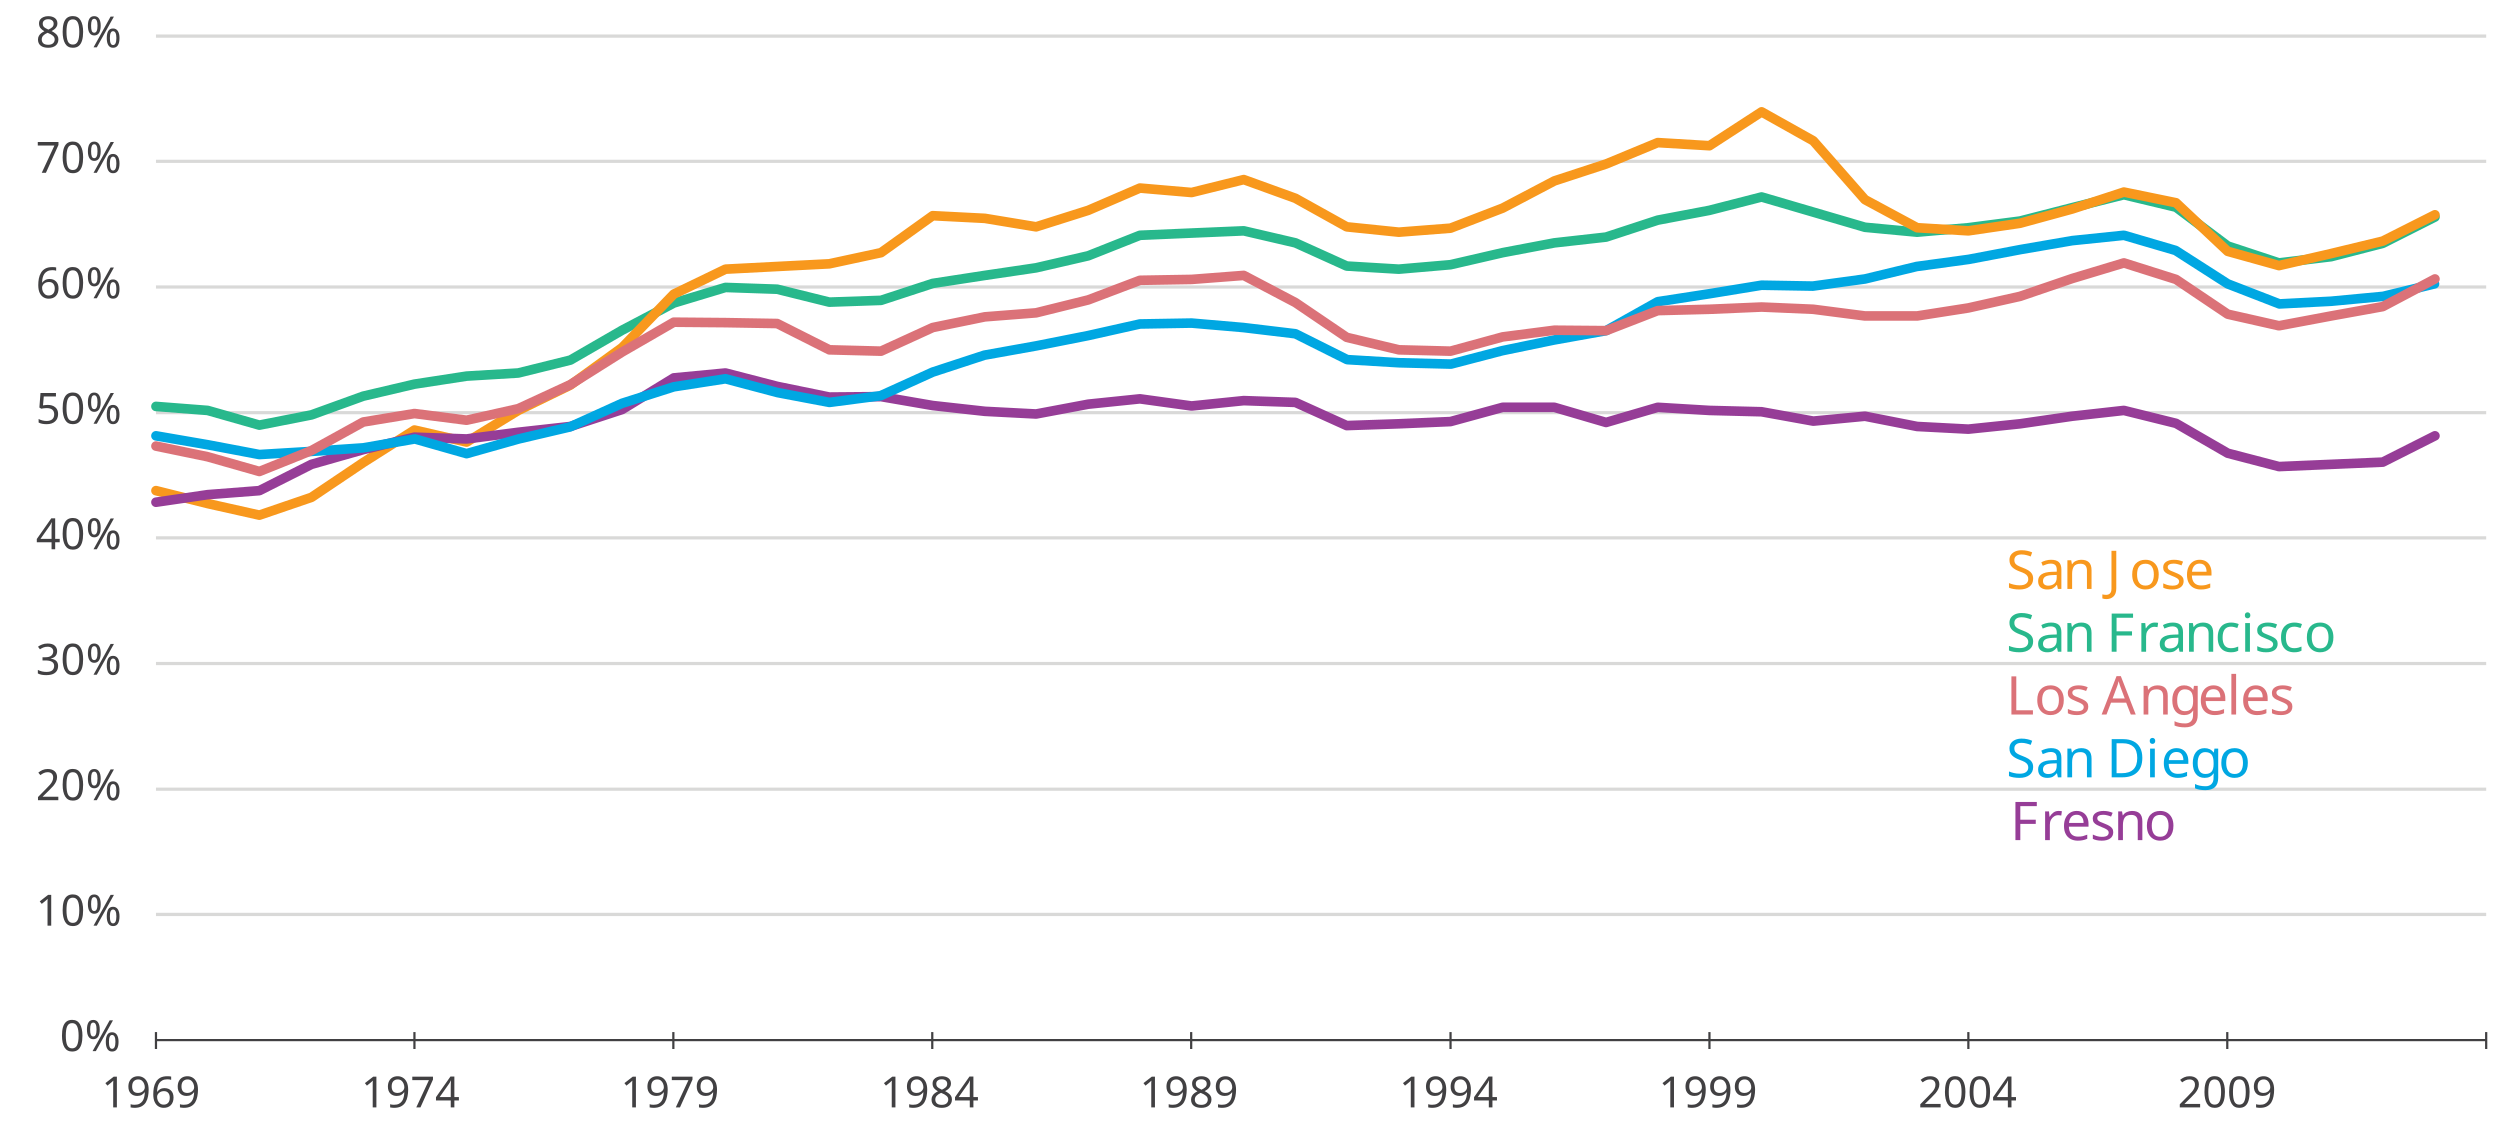
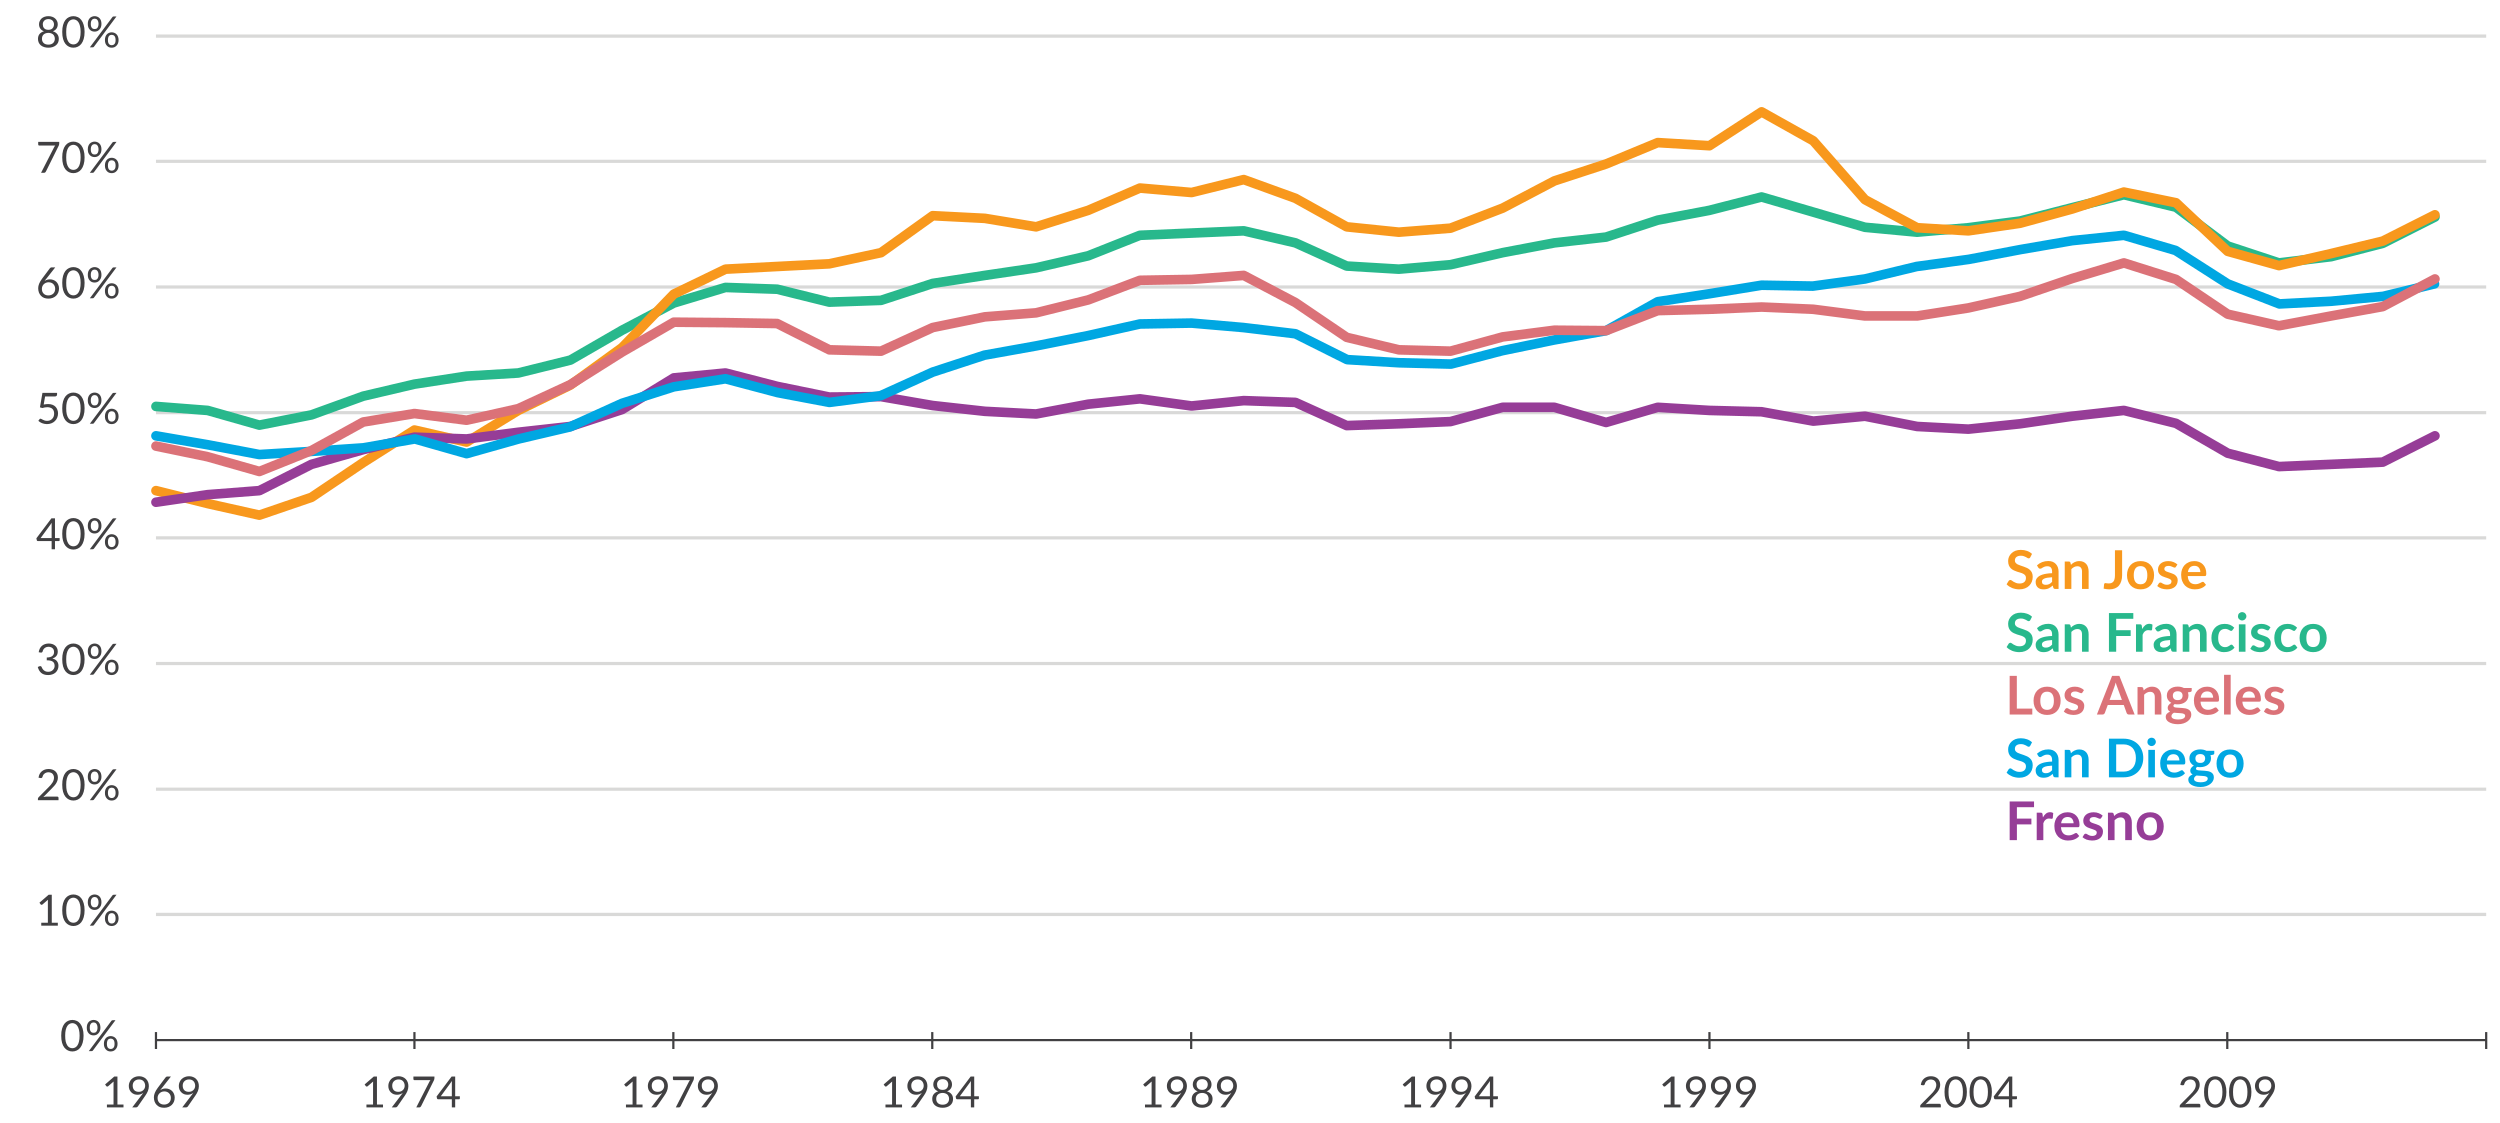
<svg xmlns="http://www.w3.org/2000/svg" version="1.1" id="Layer_1" x="0px" y="0px" viewBox="0 0 561 252" style="enable-background:new 0 0 561 252;" xml:space="preserve">
  <style type="text/css">
	.st0{fill:#414042;}
- 	.st1{font-family:'Lato-Regular';}
+ 	.st1{font-family:'Lato';font-weight:400;}
	.st2{font-size:9.677px;}
	.st3{fill:none;stroke:#D9D9D8;stroke-width:0.72;stroke-linejoin:round;stroke-miterlimit:10;}
	.st4{fill:none;stroke:#414042;stroke-width:0.5;stroke-linejoin:round;stroke-miterlimit:10;}
	.st5{fill:none;stroke:#28B88C;stroke-width:2.16;stroke-linecap:round;stroke-linejoin:round;stroke-miterlimit:10;}
	.st6{fill:none;stroke:#F8981D;stroke-width:2.16;stroke-linecap:round;stroke-linejoin:round;stroke-miterlimit:10;}
	.st7{fill:none;stroke:#963D97;stroke-width:2.16;stroke-linecap:round;stroke-linejoin:round;stroke-miterlimit:10;}
	.st8{fill:#00A7E2;}
- 	.st9{font-family:'Lato-Heavy';}
+ 	.st9{font-family:'Lato';font-weight:700;}
	.st10{font-size:12px;}
	.st11{fill:#28B88C;}
	.st12{fill:#F8981D;}
	.st13{fill:#DB7278;}
	.st14{fill:#963D97;}
	.st15{fill:none;stroke:#00A7E2;stroke-width:2.16;stroke-linecap:round;stroke-linejoin:round;stroke-miterlimit:10;}
	.st16{fill:none;stroke:#DB7278;stroke-width:2.16;stroke-linecap:round;stroke-linejoin:round;stroke-miterlimit:10;}
</style>
-   <text transform="matrix(1 0 0 1 22.79 248.5059)" class="st0 st1 st2">1969 </text>
-   <text transform="matrix(1 0 0 1 81.0259 248.5059)" class="st0 st1 st2">1974 </text>
-   <text transform="matrix(1 0 0 1 139.2617 248.5059)" class="st0 st1 st2">1979 </text>
-   <text transform="matrix(1 0 0 1 197.4976 248.5059)" class="st0 st1 st2">1984 </text>
-   <text transform="matrix(1 0 0 1 255.7334 248.5059)" class="st0 st1 st2">1989 </text>
-   <text transform="matrix(1 0 0 1 313.9692 248.5059)" class="st0 st1 st2">1994 </text>
-   <text transform="matrix(1 0 0 1 372.2051 248.5059)" class="st0 st1 st2">1999 </text>
-   <text transform="matrix(1 0 0 1 430.4409 248.5059)" class="st0 st1 st2">2004 </text>
-   <text transform="matrix(1 0 0 1 488.6771 248.5059)" class="st0 st1 st2">2009 </text>
+   <text transform="matrix(1 0 0 1 22.79 248.5059)" class="st0 st1 st2">1969</text>
+   <text transform="matrix(1 0 0 1 81.0259 248.5059)" class="st0 st1 st2">1974</text>
+   <text transform="matrix(1 0 0 1 139.2617 248.5059)" class="st0 st1 st2">1979</text>
+   <text transform="matrix(1 0 0 1 197.4976 248.5059)" class="st0 st1 st2">1984</text>
+   <text transform="matrix(1 0 0 1 255.7334 248.5059)" class="st0 st1 st2">1989</text>
+   <text transform="matrix(1 0 0 1 313.9692 248.5059)" class="st0 st1 st2">1994</text>
+   <text transform="matrix(1 0 0 1 372.2051 248.5059)" class="st0 st1 st2">1999</text>
+   <text transform="matrix(1 0 0 1 430.4409 248.5059)" class="st0 st1 st2">2004</text>
+   <text transform="matrix(1 0 0 1 488.6771 248.5059)" class="st0 st1 st2">2009</text>
  <path class="st3" d="M35,205.2h522.9 M35,177.1h522.9 M35,148.9h522.9 M35,120.7h522.9 M35,92.6h522.9 M35,64.4h522.9 M35,36.2  h522.9 M35,8.1h522.9" />
  <line class="st4" x1="35" y1="233.4" x2="557.9" y2="233.4" />
  <path class="st4" d="M35,231.6v3.8 M93,231.6v3.8 M151.1,231.6v3.8 M209.2,231.6v3.8 M267.3,231.6v3.8 M325.5,231.6v3.8   M383.6,231.6v3.8 M441.7,231.6v3.8 M499.8,231.6v3.8 M557.9,231.6v3.8" />
-   <polyline class="st5" points="35,91.2 46.6,92.1 58.2,95.4 69.9,93.1 81.5,88.9 93,86.2 104.7,84.4 116.3,83.7 128,80.8 139.6,74.1   151.2,68 162.8,64.5 174.4,64.9 186.1,67.8 197.7,67.4 209.3,63.6 221,61.8 232.5,60.1 244.2,57.4 255.8,52.8 267.4,52.3   279.1,51.8 290.7,54.5 302.2,59.7 313.9,60.4 325.5,59.4 337.2,56.7 348.8,54.5 360.4,53.2 372,49.4 383.6,47.2 395.3,44.2   406.9,47.6 418.5,51 430.2,52.1 441.7,51.1 453.3,49.6 465,46.6 476.6,43.7 488.3,46.5 499.9,55.2 511.4,59 523.1,57.6 534.7,54.6   546.4,48.7 " />
-   <polyline class="st6" points="35,110.1 46.6,113 58.2,115.6 69.9,111.6 81.5,103.8 93,96.5 104.7,99.2 116.3,92.1 128,86.4   139.6,78 151.2,66 162.8,60.4 174.4,59.8 186.1,59.2 197.7,56.7 209.3,48.4 221,49 232.5,50.9 244.2,47.2 255.8,42.2 267.4,43.2   279.1,40.3 290.7,44.5 302.2,50.9 313.9,52.1 325.5,51.2 337.2,46.7 348.8,40.6 360.4,36.8 372,32 383.6,32.7 395.3,25.1   406.9,31.6 418.5,44.8 430.2,51.1 441.7,51.8 453.3,50.1 465,46.9 476.6,43.1 488.3,45.5 499.9,56.4 511.4,59.6 523.1,56.9   534.7,54.1 546.4,48.2 " />
-   <polyline class="st7" points="35,112.7 46.6,111 58.2,110.1 69.9,104.2 81.5,100.9 93,98.1 104.7,98.5 116.3,97 128,95.7   139.6,91.9 151.2,84.8 162.8,83.7 174.4,86.7 186.1,89.1 197.7,89 209.3,91 221,92.3 232.5,92.9 244.2,90.7 255.8,89.5 267.4,91.1   279.1,89.9 290.7,90.3 302.2,95.5 313.9,95.1 325.5,94.6 337.2,91.4 348.8,91.4 360.4,94.8 372,91.4 383.6,92.1 395.3,92.4   406.9,94.5 418.5,93.4 430.2,95.7 441.7,96.3 453.3,95.1 465,93.4 476.6,92.1 488.3,95 499.9,101.7 511.4,104.7 523.1,104.2   534.7,103.7 546.4,97.8 " />
+   <polyline class="st5" points="35,91.2 46.6,92.1 58.2,95.4 69.9,93.1 81.5,88.9 93,86.2 104.7,84.4 116.3,83.7 128,80.8 139.6,74.1  151.2,68 162.8,64.5 174.4,64.9 186.1,67.8 197.7,67.4 209.3,63.6 221,61.8 232.5,60.1 244.2,57.4 255.8,52.8 267.4,52.3  279.1,51.8 290.7,54.5 302.2,59.7 313.9,60.4 325.5,59.4 337.2,56.7 348.8,54.5 360.4,53.2 372,49.4 383.6,47.2 395.3,44.2  406.9,47.6 418.5,51 430.2,52.1 441.7,51.1 453.3,49.6 465,46.6 476.6,43.7 488.3,46.5 499.9,55.2 511.4,59 523.1,57.6 534.7,54.6  546.4,48.7 " />
+   <polyline class="st6" points="35,110.1 46.6,113 58.2,115.6 69.9,111.6 81.5,103.8 93,96.5 104.7,99.2 116.3,92.1 128,86.4  139.6,78 151.2,66 162.8,60.4 174.4,59.8 186.1,59.2 197.7,56.7 209.3,48.4 221,49 232.5,50.9 244.2,47.2 255.8,42.2 267.4,43.2  279.1,40.3 290.7,44.5 302.2,50.9 313.9,52.1 325.5,51.2 337.2,46.7 348.8,40.6 360.4,36.8 372,32 383.6,32.7 395.3,25.1  406.9,31.6 418.5,44.8 430.2,51.1 441.7,51.8 453.3,50.1 465,46.9 476.6,43.1 488.3,45.5 499.9,56.4 511.4,59.6 523.1,56.9  534.7,54.1 546.4,48.2 " />
+   <polyline class="st7" points="35,112.7 46.6,111 58.2,110.1 69.9,104.2 81.5,100.9 93,98.1 104.7,98.5 116.3,97 128,95.7  139.6,91.9 151.2,84.8 162.8,83.7 174.4,86.7 186.1,89.1 197.7,89 209.3,91 221,92.3 232.5,92.9 244.2,90.7 255.8,89.5 267.4,91.1  279.1,89.9 290.7,90.3 302.2,95.5 313.9,95.1 325.5,94.6 337.2,91.4 348.8,91.4 360.4,94.8 372,91.4 383.6,92.1 395.3,92.4  406.9,94.5 418.5,93.4 430.2,95.7 441.7,96.3 453.3,95.1 465,93.4 476.6,92.1 488.3,95 499.9,101.7 511.4,104.7 523.1,104.2  534.7,103.7 546.4,97.8 " />
  <g>
    <text transform="matrix(1 0 0 1 13.4385 235.8721)">
-       <tspan x="0" y="0" class="st0 st1 st2">0</tspan>
-       <tspan x="5.6" y="0" class="st0 st1 st2">%</tspan>
+       <tspan x="0" y="0" class="st0 st1 st2">0%</tspan>
    </text>
  </g>
  <g>
    <text transform="matrix(1 0 0 1 8.0552 207.7207)">
-       <tspan x="0" y="0" class="st0 st1 st2">10</tspan>
-       <tspan x="11.2" y="0" class="st0 st1 st2">%</tspan>
+       <tspan x="0" y="0" class="st0 st1 st2">10%</tspan>
    </text>
  </g>
  <g>
    <text transform="matrix(1 0 0 1 8.0552 179.5635)">
-       <tspan x="0" y="0" class="st0 st1 st2">20</tspan>
-       <tspan x="11.2" y="0" class="st0 st1 st2">%</tspan>
+       <tspan x="0" y="0" class="st0 st1 st2">20%</tspan>
    </text>
  </g>
  <g>
    <text transform="matrix(1 0 0 1 8.0552 151.4062)">
-       <tspan x="0" y="0" class="st0 st1 st2">30</tspan>
-       <tspan x="11.2" y="0" class="st0 st1 st2">%</tspan>
+       <tspan x="0" y="0" class="st0 st1 st2">30%</tspan>
    </text>
  </g>
  <g>
    <text transform="matrix(1 0 0 1 8.0552 123.2495)">
-       <tspan x="0" y="0" class="st0 st1 st2">40</tspan>
-       <tspan x="11.2" y="0" class="st0 st1 st2">%</tspan>
+       <tspan x="0" y="0" class="st0 st1 st2">40%</tspan>
    </text>
  </g>
  <g>
    <text transform="matrix(1 0 0 1 8.0552 95.0923)">
-       <tspan x="0" y="0" class="st0 st1 st2">50</tspan>
-       <tspan x="11.2" y="0" class="st0 st1 st2">%</tspan>
+       <tspan x="0" y="0" class="st0 st1 st2">50%</tspan>
    </text>
  </g>
  <g>
    <text transform="matrix(1 0 0 1 8.0552 66.9351)">
-       <tspan x="0" y="0" class="st0 st1 st2">60</tspan>
-       <tspan x="11.2" y="0" class="st0 st1 st2">%</tspan>
+       <tspan x="0" y="0" class="st0 st1 st2">60%</tspan>
    </text>
  </g>
  <g>
    <text transform="matrix(1 0 0 1 8.0552 38.7783)">
-       <tspan x="0" y="0" class="st0 st1 st2">70</tspan>
-       <tspan x="11.2" y="0" class="st0 st1 st2">%</tspan>
+       <tspan x="0" y="0" class="st0 st1 st2">70%</tspan>
    </text>
  </g>
  <g>
    <text transform="matrix(1 0 0 1 8.0552 10.626)">
-       <tspan x="0" y="0" class="st0 st1 st2">80</tspan>
-       <tspan x="11.2" y="0" class="st0 st1 st2">%</tspan>
+       <tspan x="0" y="0" class="st0 st1 st2">80%</tspan>
    </text>
  </g>
-   <text transform="matrix(1 0 0 1 450.2056 174.4306)">
-     <tspan x="0" y="0" class="st8 st9 st10">S</tspan>
-     <tspan x="6.6" y="0" class="st8 st9 st10">a</tspan>
-     <tspan x="12.7" y="0" class="st8 st9 st10">n</tspan>
-     <tspan x="19.6" y="0" class="st8 st9 st10"> </tspan>
-     <tspan x="22.5" y="0" class="st8 st9 st10">Di</tspan>
-     <tspan x="34.7" y="0" class="st8 st9 st10">e</tspan>
-     <tspan x="41.2" y="0" class="st8 st9 st10">g</tspan>
-     <tspan x="47.6" y="0" class="st8 st9 st10">o</tspan>
+   <text transform="matrix(1 0 0 1 450 174.4306)">
+     <tspan x="0" y="0" class="st8 st9 st10">San Diego</tspan>
  </text>
-   <text transform="matrix(1 0 0 1 450.2046 146.2492)">
-     <tspan x="0" y="0" class="st11 st9 st10">S</tspan>
-     <tspan x="6.6" y="0" class="st11 st9 st10">a</tspan>
-     <tspan x="12.7" y="0" class="st11 st9 st10">n</tspan>
-     <tspan x="19.6" y="0" class="st11 st9 st10"> </tspan>
-     <tspan x="22.5" y="0" class="st11 st9 st10">F</tspan>
-     <tspan x="29.3" y="0" class="st11 st9 st10">r</tspan>
-     <tspan x="33.9" y="0" class="st11 st9 st10">a</tspan>
-     <tspan x="40" y="0" class="st11 st9 st10">n</tspan>
-     <tspan x="46.8" y="0" class="st11 st9 st10">c</tspan>
-     <tspan x="52.6" y="0" class="st11 st9 st10">i</tspan>
-     <tspan x="55.7" y="0" class="st11 st9 st10">s</tspan>
-     <tspan x="61" y="0" class="st11 st9 st10">c</tspan>
-     <tspan x="66.8" y="0" class="st11 st9 st10">o</tspan>
+   <text transform="matrix(1 0 0 1 450 146.2492)">
+     <tspan x="0" y="0" class="st11 st9 st10">San Francisco</tspan>
  </text>
-   <text transform="matrix(1 0 0 1 450.2056 132.1584)">
-     <tspan x="0" y="0" class="st12 st9 st10">S</tspan>
-     <tspan x="6.6" y="0" class="st12 st9 st10">a</tspan>
-     <tspan x="12.7" y="0" class="st12 st9 st10">n</tspan>
-     <tspan x="19.6" y="0" class="st12 st9 st10"> </tspan>
-     <tspan x="22.5" y="0" class="st12 st9 st10">J</tspan>
-     <tspan x="27.6" y="0" class="st12 st9 st10">o</tspan>
-     <tspan x="34.6" y="0" class="st12 st9 st10">s</tspan>
-     <tspan x="39.9" y="0" class="st12 st9 st10">e</tspan>
+   <text transform="matrix(1 0 0 1 450 132.1584)">
+     <tspan x="0" y="0" class="st12 st9 st10">San Jose</tspan>
  </text>
-   <text transform="matrix(1 0 0 1 450.2051 160.3398)">
-     <tspan x="0" y="0" class="st13 st9 st10">L</tspan>
-     <tspan x="6.3" y="0" class="st13 st9 st10">o</tspan>
-     <tspan x="13.2" y="0" class="st13 st9 st10">s</tspan>
-     <tspan x="18.5" y="0" class="st13 st9 st10"> </tspan>
-     <tspan x="21.4" y="0" class="st13 st9 st10">A</tspan>
-     <tspan x="29.8" y="0" class="st13 st9 st10">n</tspan>
-     <tspan x="36.6" y="0" class="st13 st9 st10">g</tspan>
-     <tspan x="43" y="0" class="st13 st9 st10">e</tspan>
-     <tspan x="49.5" y="0" class="st13 st9 st10">l</tspan>
-     <tspan x="52.5" y="0" class="st13 st9 st10">e</tspan>
-     <tspan x="59" y="0" class="st13 st9 st10">s</tspan>
+   <text transform="matrix(1 0 0 1 450 160.3398)">
+     <tspan x="0" y="0" class="st13 st9 st10">Los Angeles</tspan>
  </text>
-   <text transform="matrix(1 0 0 1 451.1071 188.5211)">
-     <tspan x="0" y="0" class="st14 st9 st10">F</tspan>
-     <tspan x="6.8" y="0" class="st14 st9 st10">r</tspan>
-     <tspan x="11.4" y="0" class="st14 st9 st10">e</tspan>
-     <tspan x="17.9" y="0" class="st14 st9 st10">s</tspan>
-     <tspan x="23.2" y="0" class="st14 st9 st10">n</tspan>
-     <tspan x="30" y="0" class="st14 st9 st10">o</tspan>
+   <text transform="matrix(1 0 0 1 450 188.5211)">
+     <tspan x="0" y="0" class="st14 st9 st10">Fresno</tspan>
  </text>
-   <polyline class="st15" points="35,97.8 46.6,99.8 58.2,102 69.8,101.3 81.5,100.5 93.1,98.5 104.7,101.8 116.4,98.5 127.9,95.8   139.6,90.5 151.2,86.8 162.8,85 174.5,88.1 186.1,90.3 197.6,88.8 209.3,83.5 220.9,79.7 232.6,77.6 244.2,75.3 255.8,72.7   267.4,72.5 279,73.5 290.7,74.9 302.3,80.7 313.9,81.4 325.6,81.7 337.1,78.7 348.7,76.3 360.4,74.2 372,67.7 383.7,65.9 395.3,64   406.8,64.2 418.5,62.6 430.1,59.8 441.8,58.2 453.4,56 465,54 476.6,52.8 488.2,56.2 499.9,63.7 511.5,68.2 523.1,67.6 534.8,66.5   546.3,63.7 " />
-   <polyline class="st16" points="35,100.1 46.6,102.5 58.2,105.8 69.9,101.1 81.5,94.7 93,92.8 104.7,94.3 116.3,91.7 128,86.3   139.6,79 151.2,72.3 162.8,72.4 174.4,72.6 186.1,78.5 197.7,78.8 209.3,73.5 221,71.1 232.5,70.2 244.2,67.3 255.8,62.9   267.4,62.7 279.1,61.8 290.7,67.9 302.2,75.7 313.9,78.5 325.5,78.8 337.2,75.6 348.8,74.1 360.4,74.2 372,69.7 383.6,69.4   395.3,68.9 406.9,69.4 418.5,70.9 430.2,70.9 441.7,69.1 453.3,66.5 465,62.5 476.6,59 488.3,62.7 499.9,70.5 511.4,73.1   523.1,70.9 534.7,68.8 546.4,62.6 " />
+   <polyline class="st15" points="35,97.8 46.6,99.8 58.2,102 69.8,101.3 81.5,100.5 93.1,98.5 104.7,101.8 116.4,98.5 127.9,95.8  139.6,90.5 151.2,86.8 162.8,85 174.5,88.1 186.1,90.3 197.6,88.8 209.3,83.5 220.9,79.7 232.6,77.6 244.2,75.3 255.8,72.7  267.4,72.5 279,73.5 290.7,74.9 302.3,80.7 313.9,81.4 325.6,81.7 337.1,78.7 348.7,76.3 360.4,74.2 372,67.7 383.7,65.9 395.3,64  406.8,64.2 418.5,62.6 430.1,59.8 441.8,58.2 453.4,56 465,54 476.6,52.8 488.2,56.2 499.9,63.7 511.5,68.2 523.1,67.6 534.8,66.5  546.3,63.7 " />
+   <polyline class="st16" points="35,100.1 46.6,102.5 58.2,105.8 69.9,101.1 81.5,94.7 93,92.8 104.7,94.3 116.3,91.7 128,86.3  139.6,79 151.2,72.3 162.8,72.4 174.4,72.6 186.1,78.5 197.7,78.8 209.3,73.5 221,71.1 232.5,70.2 244.2,67.3 255.8,62.9  267.4,62.7 279.1,61.8 290.7,67.9 302.2,75.7 313.9,78.5 325.5,78.8 337.2,75.6 348.8,74.1 360.4,74.2 372,69.7 383.6,69.4  395.3,68.9 406.9,69.4 418.5,70.9 430.2,70.9 441.7,69.1 453.3,66.5 465,62.5 476.6,59 488.3,62.7 499.9,70.5 511.4,73.1  523.1,70.9 534.7,68.8 546.4,62.6 " />
</svg>
